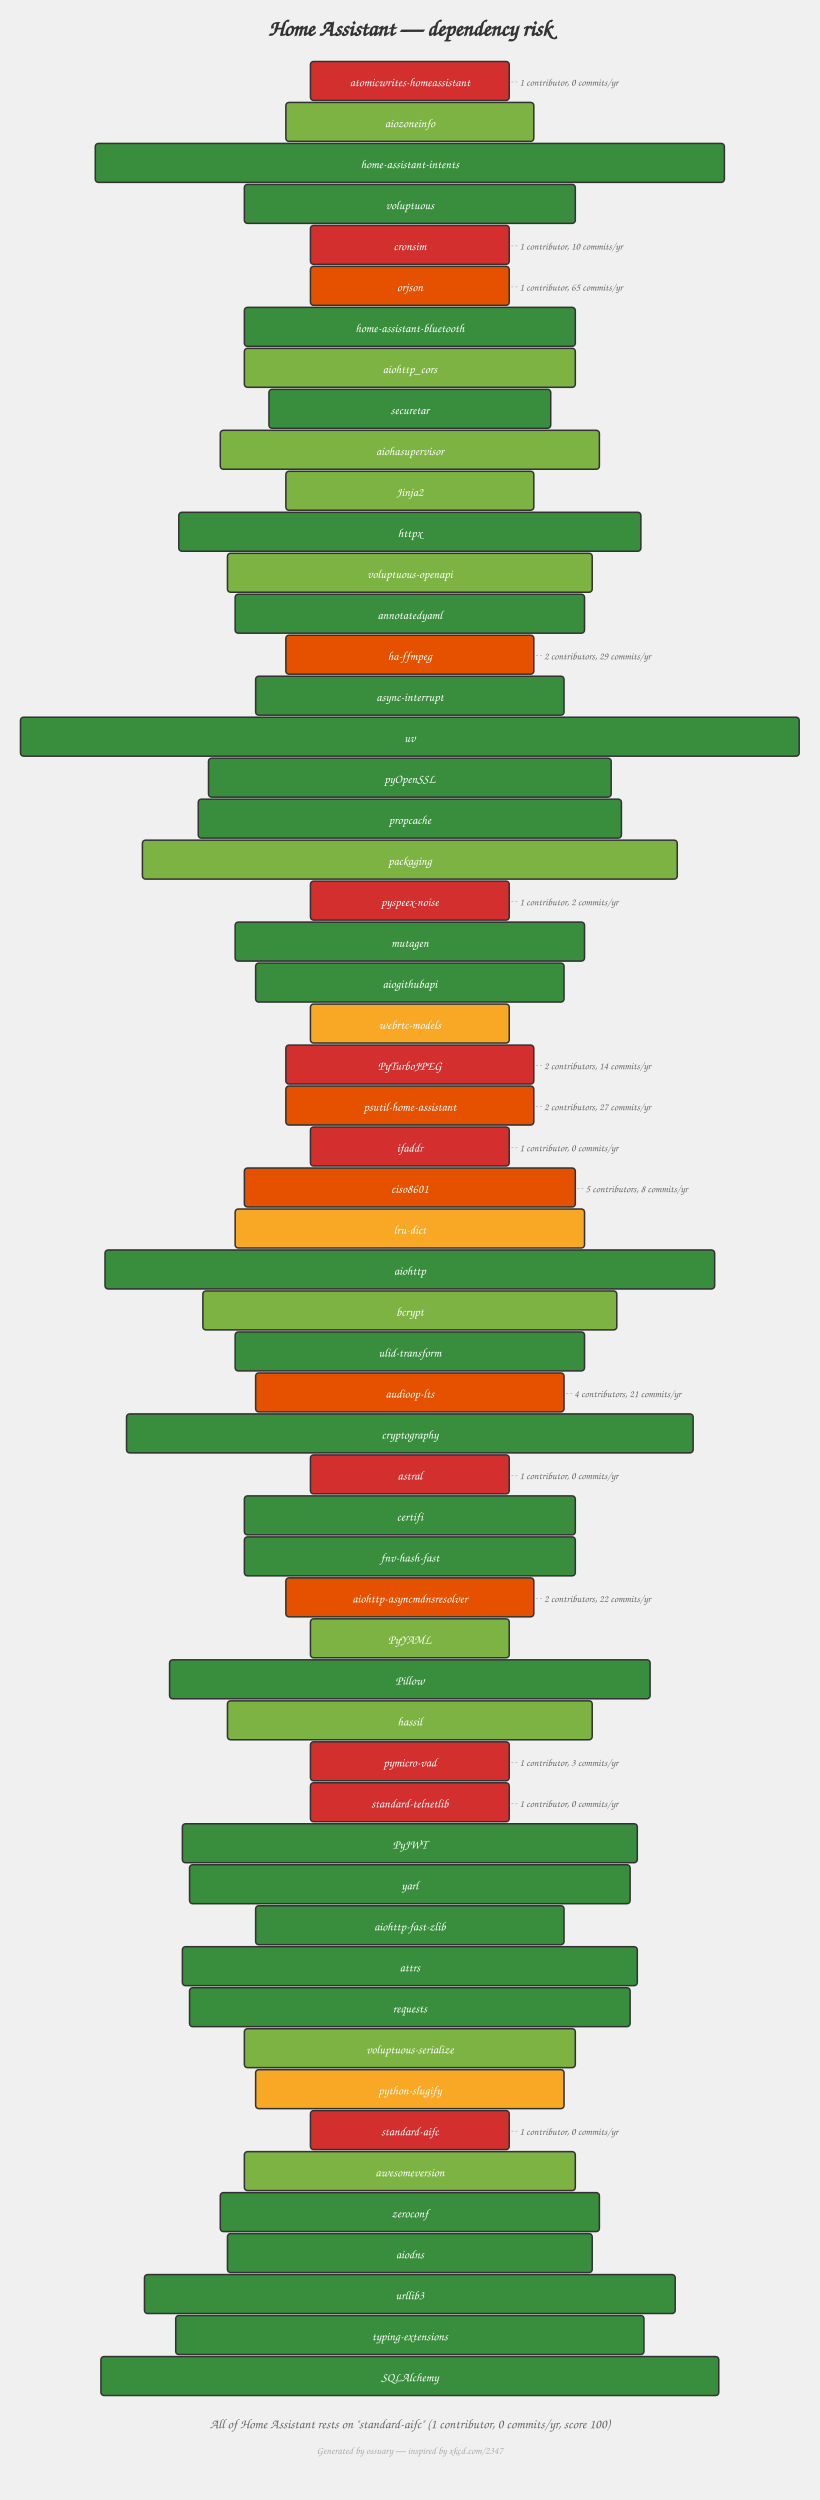
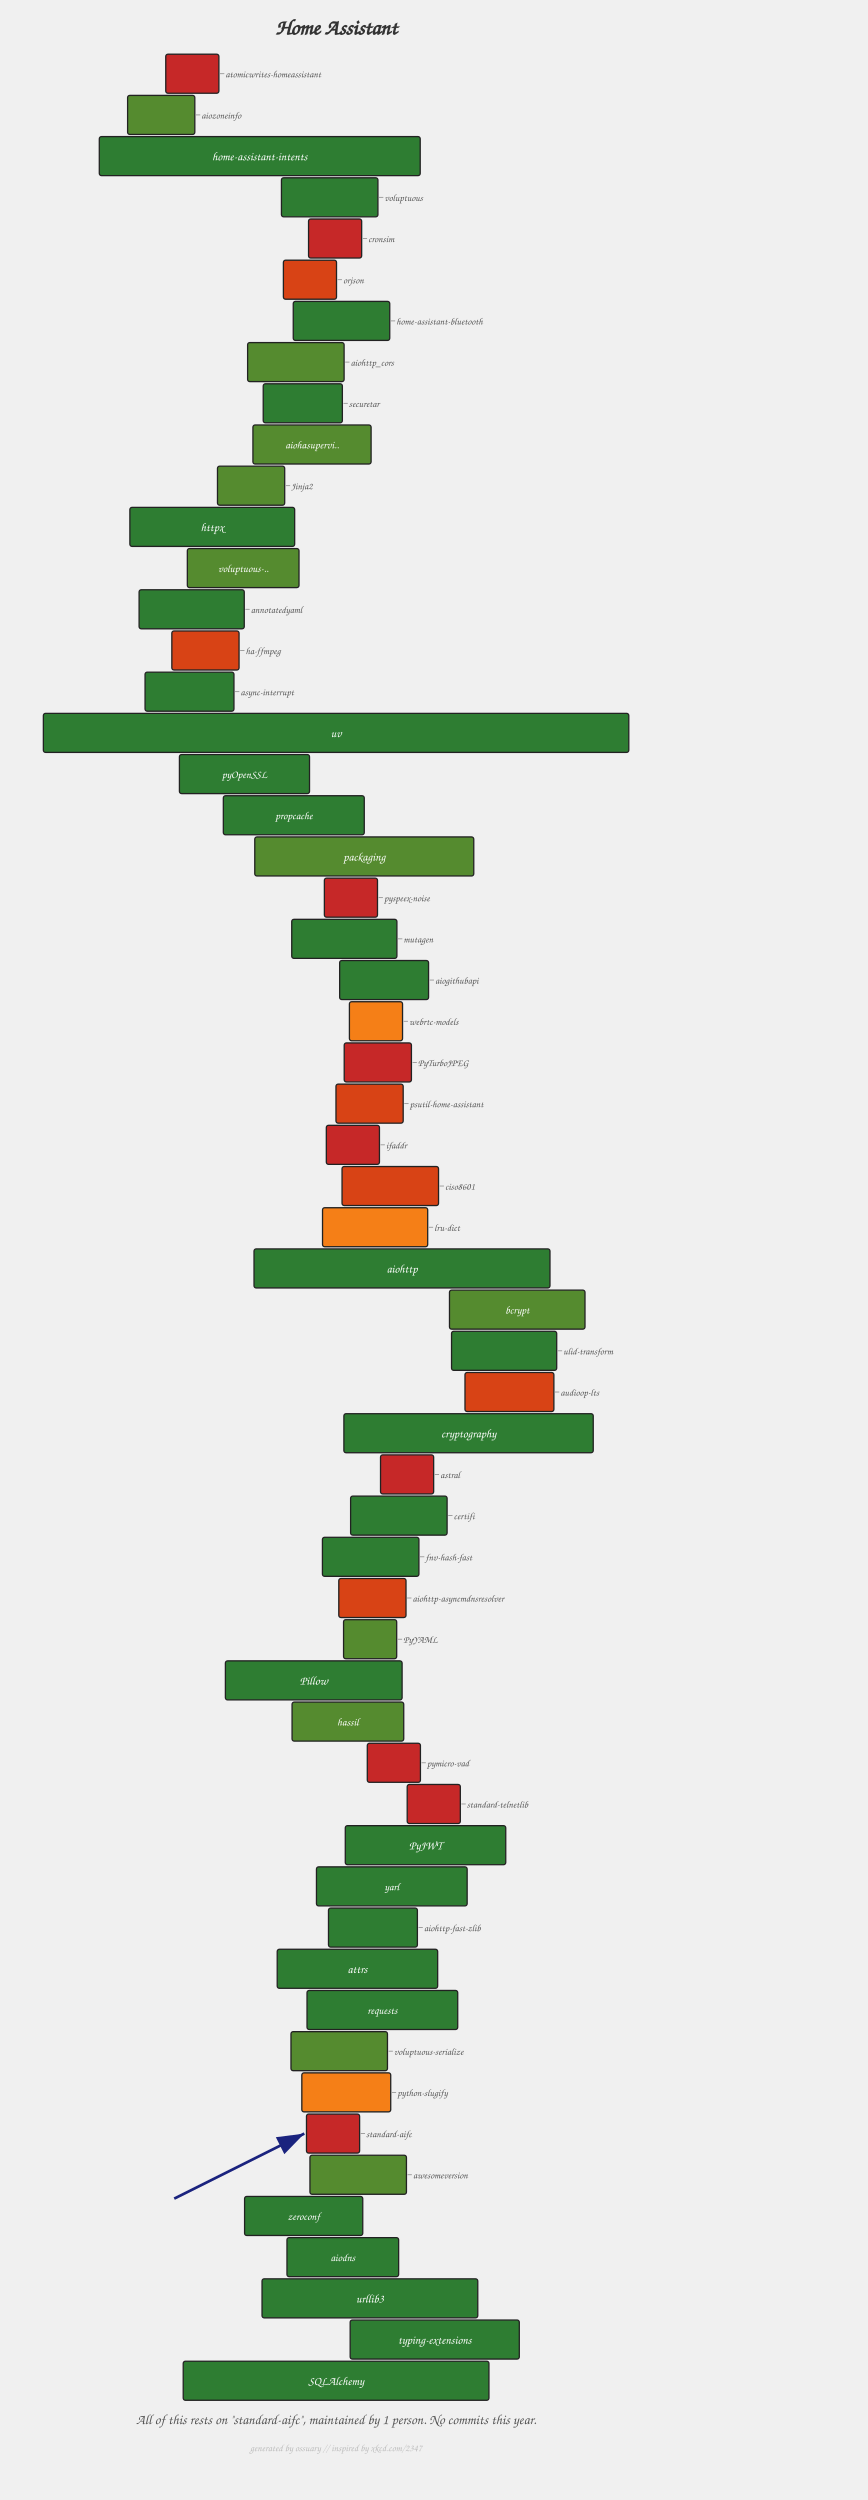
- <svg xmlns="http://www.w3.org/2000/svg" width="800" height="2440" style="background: #fafafa; font-family: 'Comic Sans MS', 'Chalkboard SE', cursive, sans-serif;">
-   <text x="400.0" y="35" text-anchor="middle" font-size="22" font-weight="bold" fill="#333">Home Assistant — dependency risk</text>
-   <rect x="98.5" y="2300" width="603" height="38" rx="3" ry="3" fill="#388e3c" stroke="#333" stroke-width="1.5" />
-   <text x="400.0" y="2321.0" text-anchor="middle" dominant-baseline="middle" font-size="12" fill="#ffffff">SQLAlchemy</text>
-   <rect x="171.5" y="2260" width="457" height="38" rx="3" ry="3" fill="#388e3c" stroke="#333" stroke-width="1.5" />
-   <text x="400.0" y="2281.0" text-anchor="middle" dominant-baseline="middle" font-size="12" fill="#ffffff">typing-extensions</text>
-   <rect x="141.0" y="2220" width="518" height="38" rx="3" ry="3" fill="#388e3c" stroke="#333" stroke-width="1.5" />
-   <text x="400.0" y="2241.0" text-anchor="middle" dominant-baseline="middle" font-size="12" fill="#ffffff">urllib3</text>
-   <rect x="222.0" y="2180" width="356" height="38" rx="3" ry="3" fill="#388e3c" stroke="#333" stroke-width="1.5" />
-   <text x="400.0" y="2201.0" text-anchor="middle" dominant-baseline="middle" font-size="12" fill="#ffffff">aiodns</text>
-   <rect x="215.0" y="2140" width="370" height="38" rx="3" ry="3" fill="#388e3c" stroke="#333" stroke-width="1.5" />
-   <text x="400.0" y="2161.0" text-anchor="middle" dominant-baseline="middle" font-size="12" fill="#ffffff">zeroconf</text>
-   <rect x="238.5" y="2100" width="323" height="38" rx="3" ry="3" fill="#7cb342" stroke="#333" stroke-width="1.5" />
-   <text x="400.0" y="2121.0" text-anchor="middle" dominant-baseline="middle" font-size="12" fill="#ffffff">awesomeversion</text>
-   <rect x="303.0" y="2060" width="194" height="38" rx="3" ry="3" fill="#d32f2f" stroke="#333" stroke-width="1.5" />
-   <text x="400.0" y="2081.0" text-anchor="middle" dominant-baseline="middle" font-size="12" fill="#ffffff">standard-aifc</text>
-   <line x1="499.0" y1="2080.0" x2="505.0" y2="2080.0" stroke="#999" stroke-width="0.5" stroke-dasharray="2,2" />
-   <text x="507.0" y="2081.0" dominant-baseline="middle" font-size="10" fill="#666" font-style="italic">1 contributor, 0 commits/yr</text>
-   <rect x="249.5" y="2020" width="301" height="38" rx="3" ry="3" fill="#f9a825" stroke="#333" stroke-width="1.5" />
-   <text x="400.0" y="2041.0" text-anchor="middle" dominant-baseline="middle" font-size="12" fill="#ffffff">python-slugify</text>
-   <rect x="238.5" y="1980" width="323" height="38" rx="3" ry="3" fill="#7cb342" stroke="#333" stroke-width="1.5" />
-   <text x="400.0" y="2001.0" text-anchor="middle" dominant-baseline="middle" font-size="12" fill="#ffffff">voluptuous-serialize</text>
-   <rect x="185.0" y="1940" width="430" height="38" rx="3" ry="3" fill="#388e3c" stroke="#333" stroke-width="1.5" />
-   <text x="400.0" y="1961.0" text-anchor="middle" dominant-baseline="middle" font-size="12" fill="#ffffff">requests</text>
-   <rect x="178.0" y="1900" width="444" height="38" rx="3" ry="3" fill="#388e3c" stroke="#333" stroke-width="1.5" />
-   <text x="400.0" y="1921.0" text-anchor="middle" dominant-baseline="middle" font-size="12" fill="#ffffff">attrs</text>
-   <rect x="249.5" y="1860" width="301" height="38" rx="3" ry="3" fill="#388e3c" stroke="#333" stroke-width="1.5" />
-   <text x="400.0" y="1881.0" text-anchor="middle" dominant-baseline="middle" font-size="12" fill="#ffffff">aiohttp-fast-zlib</text>
-   <rect x="185.0" y="1820" width="430" height="38" rx="3" ry="3" fill="#388e3c" stroke="#333" stroke-width="1.5" />
-   <text x="400.0" y="1841.0" text-anchor="middle" dominant-baseline="middle" font-size="12" fill="#ffffff">yarl</text>
-   <rect x="178.0" y="1780" width="444" height="38" rx="3" ry="3" fill="#388e3c" stroke="#333" stroke-width="1.5" />
-   <text x="400.0" y="1801.0" text-anchor="middle" dominant-baseline="middle" font-size="12" fill="#ffffff">PyJWT</text>
-   <rect x="303.0" y="1740" width="194" height="38" rx="3" ry="3" fill="#d32f2f" stroke="#333" stroke-width="1.5" />
-   <text x="400.0" y="1761.0" text-anchor="middle" dominant-baseline="middle" font-size="12" fill="#ffffff">standard-telnetlib</text>
-   <line x1="499.0" y1="1760.0" x2="505.0" y2="1760.0" stroke="#999" stroke-width="0.5" stroke-dasharray="2,2" />
-   <text x="507.0" y="1761.0" dominant-baseline="middle" font-size="10" fill="#666" font-style="italic">1 contributor, 0 commits/yr</text>
-   <rect x="303.0" y="1700" width="194" height="38" rx="3" ry="3" fill="#d32f2f" stroke="#333" stroke-width="1.5" />
-   <text x="400.0" y="1721.0" text-anchor="middle" dominant-baseline="middle" font-size="12" fill="#ffffff">pymicro-vad</text>
-   <line x1="499.0" y1="1720.0" x2="505.0" y2="1720.0" stroke="#999" stroke-width="0.5" stroke-dasharray="2,2" />
-   <text x="507.0" y="1721.0" dominant-baseline="middle" font-size="10" fill="#666" font-style="italic">1 contributor, 3 commits/yr</text>
-   <rect x="222.0" y="1660" width="356" height="38" rx="3" ry="3" fill="#7cb342" stroke="#333" stroke-width="1.5" />
-   <text x="400.0" y="1681.0" text-anchor="middle" dominant-baseline="middle" font-size="12" fill="#ffffff">hassil</text>
-   <rect x="165.5" y="1620" width="469" height="38" rx="3" ry="3" fill="#388e3c" stroke="#333" stroke-width="1.5" />
-   <text x="400.0" y="1641.0" text-anchor="middle" dominant-baseline="middle" font-size="12" fill="#ffffff">Pillow</text>
-   <rect x="303.0" y="1580" width="194" height="38" rx="3" ry="3" fill="#7cb342" stroke="#333" stroke-width="1.5" />
-   <text x="400.0" y="1601.0" text-anchor="middle" dominant-baseline="middle" font-size="12" fill="#ffffff">PyYAML</text>
-   <rect x="279.0" y="1540" width="242" height="38" rx="3" ry="3" fill="#e65100" stroke="#333" stroke-width="1.5" />
-   <text x="400.0" y="1561.0" text-anchor="middle" dominant-baseline="middle" font-size="12" fill="#ffffff">aiohttp-asyncmdnsresolver</text>
-   <line x1="523.0" y1="1560.0" x2="529.0" y2="1560.0" stroke="#999" stroke-width="0.5" stroke-dasharray="2,2" />
-   <text x="531.0" y="1561.0" dominant-baseline="middle" font-size="10" fill="#666" font-style="italic">2 contributors, 22 commits/yr</text>
-   <rect x="238.5" y="1500" width="323" height="38" rx="3" ry="3" fill="#388e3c" stroke="#333" stroke-width="1.5" />
-   <text x="400.0" y="1521.0" text-anchor="middle" dominant-baseline="middle" font-size="12" fill="#ffffff">fnv-hash-fast</text>
-   <rect x="238.5" y="1460" width="323" height="38" rx="3" ry="3" fill="#388e3c" stroke="#333" stroke-width="1.5" />
-   <text x="400.0" y="1481.0" text-anchor="middle" dominant-baseline="middle" font-size="12" fill="#ffffff">certifi</text>
-   <rect x="303.0" y="1420" width="194" height="38" rx="3" ry="3" fill="#d32f2f" stroke="#333" stroke-width="1.5" />
-   <text x="400.0" y="1441.0" text-anchor="middle" dominant-baseline="middle" font-size="12" fill="#ffffff">astral</text>
-   <line x1="499.0" y1="1440.0" x2="505.0" y2="1440.0" stroke="#999" stroke-width="0.5" stroke-dasharray="2,2" />
-   <text x="507.0" y="1441.0" dominant-baseline="middle" font-size="10" fill="#666" font-style="italic">1 contributor, 0 commits/yr</text>
-   <rect x="123.5" y="1380" width="553" height="38" rx="3" ry="3" fill="#388e3c" stroke="#333" stroke-width="1.5" />
-   <text x="400.0" y="1401.0" text-anchor="middle" dominant-baseline="middle" font-size="12" fill="#ffffff">cryptography</text>
-   <rect x="249.5" y="1340" width="301" height="38" rx="3" ry="3" fill="#e65100" stroke="#333" stroke-width="1.5" />
-   <text x="400.0" y="1361.0" text-anchor="middle" dominant-baseline="middle" font-size="12" fill="#ffffff">audioop-lts</text>
-   <line x1="552.5" y1="1360.0" x2="558.5" y2="1360.0" stroke="#999" stroke-width="0.5" stroke-dasharray="2,2" />
-   <text x="560.5" y="1361.0" dominant-baseline="middle" font-size="10" fill="#666" font-style="italic">4 contributors, 21 commits/yr</text>
-   <rect x="229.5" y="1300" width="341" height="38" rx="3" ry="3" fill="#388e3c" stroke="#333" stroke-width="1.5" />
-   <text x="400.0" y="1321.0" text-anchor="middle" dominant-baseline="middle" font-size="12" fill="#ffffff">ulid-transform</text>
-   <rect x="198.0" y="1260" width="404" height="38" rx="3" ry="3" fill="#7cb342" stroke="#333" stroke-width="1.5" />
-   <text x="400.0" y="1281.0" text-anchor="middle" dominant-baseline="middle" font-size="12" fill="#ffffff">bcrypt</text>
-   <rect x="102.5" y="1220" width="595" height="38" rx="3" ry="3" fill="#388e3c" stroke="#333" stroke-width="1.5" />
-   <text x="400.0" y="1241.0" text-anchor="middle" dominant-baseline="middle" font-size="12" fill="#ffffff">aiohttp</text>
-   <rect x="229.5" y="1180" width="341" height="38" rx="3" ry="3" fill="#f9a825" stroke="#333" stroke-width="1.5" />
-   <text x="400.0" y="1201.0" text-anchor="middle" dominant-baseline="middle" font-size="12" fill="#ffffff">lru-dict</text>
-   <rect x="238.5" y="1140" width="323" height="38" rx="3" ry="3" fill="#e65100" stroke="#333" stroke-width="1.5" />
-   <text x="400.0" y="1161.0" text-anchor="middle" dominant-baseline="middle" font-size="12" fill="#ffffff">ciso8601</text>
-   <line x1="563.5" y1="1160.0" x2="569.5" y2="1160.0" stroke="#999" stroke-width="0.5" stroke-dasharray="2,2" />
-   <text x="571.5" y="1161.0" dominant-baseline="middle" font-size="10" fill="#666" font-style="italic">5 contributors, 8 commits/yr</text>
-   <rect x="303.0" y="1100" width="194" height="38" rx="3" ry="3" fill="#d32f2f" stroke="#333" stroke-width="1.5" />
-   <text x="400.0" y="1121.0" text-anchor="middle" dominant-baseline="middle" font-size="12" fill="#ffffff">ifaddr</text>
-   <line x1="499.0" y1="1120.0" x2="505.0" y2="1120.0" stroke="#999" stroke-width="0.5" stroke-dasharray="2,2" />
-   <text x="507.0" y="1121.0" dominant-baseline="middle" font-size="10" fill="#666" font-style="italic">1 contributor, 0 commits/yr</text>
-   <rect x="279.0" y="1060" width="242" height="38" rx="3" ry="3" fill="#e65100" stroke="#333" stroke-width="1.5" />
-   <text x="400.0" y="1081.0" text-anchor="middle" dominant-baseline="middle" font-size="12" fill="#ffffff">psutil-home-assistant</text>
-   <line x1="523.0" y1="1080.0" x2="529.0" y2="1080.0" stroke="#999" stroke-width="0.5" stroke-dasharray="2,2" />
-   <text x="531.0" y="1081.0" dominant-baseline="middle" font-size="10" fill="#666" font-style="italic">2 contributors, 27 commits/yr</text>
-   <rect x="279.0" y="1020" width="242" height="38" rx="3" ry="3" fill="#d32f2f" stroke="#333" stroke-width="1.5" />
-   <text x="400.0" y="1041.0" text-anchor="middle" dominant-baseline="middle" font-size="12" fill="#ffffff">PyTurboJPEG</text>
-   <line x1="523.0" y1="1040.0" x2="529.0" y2="1040.0" stroke="#999" stroke-width="0.5" stroke-dasharray="2,2" />
-   <text x="531.0" y="1041.0" dominant-baseline="middle" font-size="10" fill="#666" font-style="italic">2 contributors, 14 commits/yr</text>
-   <rect x="303.0" y="980" width="194" height="38" rx="3" ry="3" fill="#f9a825" stroke="#333" stroke-width="1.5" />
-   <text x="400.0" y="1001.0" text-anchor="middle" dominant-baseline="middle" font-size="12" fill="#ffffff">webrtc-models</text>
-   <rect x="249.5" y="940" width="301" height="38" rx="3" ry="3" fill="#388e3c" stroke="#333" stroke-width="1.5" />
-   <text x="400.0" y="961.0" text-anchor="middle" dominant-baseline="middle" font-size="12" fill="#ffffff">aiogithubapi</text>
-   <rect x="229.5" y="900" width="341" height="38" rx="3" ry="3" fill="#388e3c" stroke="#333" stroke-width="1.5" />
-   <text x="400.0" y="921.0" text-anchor="middle" dominant-baseline="middle" font-size="12" fill="#ffffff">mutagen</text>
-   <rect x="303.0" y="860" width="194" height="38" rx="3" ry="3" fill="#d32f2f" stroke="#333" stroke-width="1.5" />
-   <text x="400.0" y="881.0" text-anchor="middle" dominant-baseline="middle" font-size="12" fill="#ffffff">pyspeex-noise</text>
-   <line x1="499.0" y1="880.0" x2="505.0" y2="880.0" stroke="#999" stroke-width="0.5" stroke-dasharray="2,2" />
-   <text x="507.0" y="881.0" dominant-baseline="middle" font-size="10" fill="#666" font-style="italic">1 contributor, 2 commits/yr</text>
-   <rect x="139.0" y="820" width="522" height="38" rx="3" ry="3" fill="#7cb342" stroke="#333" stroke-width="1.5" />
-   <text x="400.0" y="841.0" text-anchor="middle" dominant-baseline="middle" font-size="12" fill="#ffffff">packaging</text>
-   <rect x="193.5" y="780" width="413" height="38" rx="3" ry="3" fill="#388e3c" stroke="#333" stroke-width="1.5" />
-   <text x="400.0" y="801.0" text-anchor="middle" dominant-baseline="middle" font-size="12" fill="#ffffff">propcache</text>
-   <rect x="203.5" y="740" width="393" height="38" rx="3" ry="3" fill="#388e3c" stroke="#333" stroke-width="1.5" />
-   <text x="400.0" y="761.0" text-anchor="middle" dominant-baseline="middle" font-size="12" fill="#ffffff">pyOpenSSL</text>
-   <rect x="20.0" y="700" width="760" height="38" rx="3" ry="3" fill="#388e3c" stroke="#333" stroke-width="1.5" />
-   <text x="400.0" y="721.0" text-anchor="middle" dominant-baseline="middle" font-size="12" fill="#ffffff">uv</text>
-   <rect x="249.5" y="660" width="301" height="38" rx="3" ry="3" fill="#388e3c" stroke="#333" stroke-width="1.5" />
-   <text x="400.0" y="681.0" text-anchor="middle" dominant-baseline="middle" font-size="12" fill="#ffffff">async-interrupt</text>
-   <rect x="279.0" y="620" width="242" height="38" rx="3" ry="3" fill="#e65100" stroke="#333" stroke-width="1.5" />
-   <text x="400.0" y="641.0" text-anchor="middle" dominant-baseline="middle" font-size="12" fill="#ffffff">ha-ffmpeg</text>
-   <line x1="523.0" y1="640.0" x2="529.0" y2="640.0" stroke="#999" stroke-width="0.5" stroke-dasharray="2,2" />
-   <text x="531.0" y="641.0" dominant-baseline="middle" font-size="10" fill="#666" font-style="italic">2 contributors, 29 commits/yr</text>
-   <rect x="229.5" y="580" width="341" height="38" rx="3" ry="3" fill="#388e3c" stroke="#333" stroke-width="1.5" />
-   <text x="400.0" y="601.0" text-anchor="middle" dominant-baseline="middle" font-size="12" fill="#ffffff">annotatedyaml</text>
-   <rect x="222.0" y="540" width="356" height="38" rx="3" ry="3" fill="#7cb342" stroke="#333" stroke-width="1.5" />
-   <text x="400.0" y="561.0" text-anchor="middle" dominant-baseline="middle" font-size="12" fill="#ffffff">voluptuous-openapi</text>
-   <rect x="174.5" y="500" width="451" height="38" rx="3" ry="3" fill="#388e3c" stroke="#333" stroke-width="1.5" />
-   <text x="400.0" y="521.0" text-anchor="middle" dominant-baseline="middle" font-size="12" fill="#ffffff">httpx</text>
-   <rect x="279.0" y="460" width="242" height="38" rx="3" ry="3" fill="#7cb342" stroke="#333" stroke-width="1.5" />
-   <text x="400.0" y="481.0" text-anchor="middle" dominant-baseline="middle" font-size="12" fill="#ffffff">Jinja2</text>
-   <rect x="215.0" y="420" width="370" height="38" rx="3" ry="3" fill="#7cb342" stroke="#333" stroke-width="1.5" />
-   <text x="400.0" y="441.0" text-anchor="middle" dominant-baseline="middle" font-size="12" fill="#ffffff">aiohasupervisor</text>
-   <rect x="262.5" y="380" width="275" height="38" rx="3" ry="3" fill="#388e3c" stroke="#333" stroke-width="1.5" />
-   <text x="400.0" y="401.0" text-anchor="middle" dominant-baseline="middle" font-size="12" fill="#ffffff">securetar</text>
-   <rect x="238.5" y="340" width="323" height="38" rx="3" ry="3" fill="#7cb342" stroke="#333" stroke-width="1.5" />
-   <text x="400.0" y="361.0" text-anchor="middle" dominant-baseline="middle" font-size="12" fill="#ffffff">aiohttp_cors</text>
-   <rect x="238.5" y="300" width="323" height="38" rx="3" ry="3" fill="#388e3c" stroke="#333" stroke-width="1.5" />
-   <text x="400.0" y="321.0" text-anchor="middle" dominant-baseline="middle" font-size="12" fill="#ffffff">home-assistant-bluetooth</text>
-   <rect x="303.0" y="260" width="194" height="38" rx="3" ry="3" fill="#e65100" stroke="#333" stroke-width="1.5" />
-   <text x="400.0" y="281.0" text-anchor="middle" dominant-baseline="middle" font-size="12" fill="#ffffff">orjson</text>
-   <line x1="499.0" y1="280.0" x2="505.0" y2="280.0" stroke="#999" stroke-width="0.5" stroke-dasharray="2,2" />
-   <text x="507.0" y="281.0" dominant-baseline="middle" font-size="10" fill="#666" font-style="italic">1 contributor, 65 commits/yr</text>
-   <rect x="303.0" y="220" width="194" height="38" rx="3" ry="3" fill="#d32f2f" stroke="#333" stroke-width="1.5" />
-   <text x="400.0" y="241.0" text-anchor="middle" dominant-baseline="middle" font-size="12" fill="#ffffff">cronsim</text>
-   <line x1="499.0" y1="240.0" x2="505.0" y2="240.0" stroke="#999" stroke-width="0.5" stroke-dasharray="2,2" />
-   <text x="507.0" y="241.0" dominant-baseline="middle" font-size="10" fill="#666" font-style="italic">1 contributor, 10 commits/yr</text>
-   <rect x="238.5" y="180" width="323" height="38" rx="3" ry="3" fill="#388e3c" stroke="#333" stroke-width="1.5" />
-   <text x="400.0" y="201.0" text-anchor="middle" dominant-baseline="middle" font-size="12" fill="#ffffff">voluptuous</text>
-   <rect x="93.0" y="140" width="614" height="38" rx="3" ry="3" fill="#388e3c" stroke="#333" stroke-width="1.5" />
-   <text x="400.0" y="161.0" text-anchor="middle" dominant-baseline="middle" font-size="12" fill="#ffffff">home-assistant-intents</text>
-   <rect x="279.0" y="100" width="242" height="38" rx="3" ry="3" fill="#7cb342" stroke="#333" stroke-width="1.5" />
-   <text x="400.0" y="121.0" text-anchor="middle" dominant-baseline="middle" font-size="12" fill="#ffffff">aiozoneinfo</text>
-   <rect x="303.0" y="60" width="194" height="38" rx="3" ry="3" fill="#d32f2f" stroke="#333" stroke-width="1.5" />
-   <text x="400.0" y="81.0" text-anchor="middle" dominant-baseline="middle" font-size="12" fill="#ffffff">atomicwrites-homeassistant</text>
-   <line x1="499.0" y1="80.0" x2="505.0" y2="80.0" stroke="#999" stroke-width="0.5" stroke-dasharray="2,2" />
-   <text x="507.0" y="81.0" dominant-baseline="middle" font-size="10" fill="#666" font-style="italic">1 contributor, 0 commits/yr</text>
-   <text x="400.0" y="2370" text-anchor="middle" font-size="13" fill="#666" font-style="italic">All of Home Assistant rests on "standard-aifc" (1 contributor, 0 commits/yr, score 100)</text>
-   <text x="400.0" y="2395" text-anchor="middle" font-size="10" fill="#aaa">Generated by ossuary — inspired by xkcd.com/2347</text>
+ <svg xmlns="http://www.w3.org/2000/svg" width="800" height="2306" style="background: #fafafa; font-family: 'Comic Sans MS', 'Chalkboard SE', cursive, sans-serif;">
+   <defs>
+     <marker id="arr" markerWidth="10" markerHeight="7" refX="10" refY="3.5" orient="auto" markerUnits="strokeWidth">
+       <polygon points="0 0, 10 3.5, 0 7" fill="#1a237e" />
+     </marker>
+   </defs>
+   <text x="310.0" y="32" text-anchor="middle" font-size="20" font-weight="bold" fill="#333">Home Assistant</text>
+   <rect x="169.0" y="2178.0" width="282" height="36" rx="2" ry="2" fill="#2e7d32" stroke="#222" stroke-width="1.2" />
+   <text x="310.0" y="2197.0" text-anchor="middle" dominant-baseline="middle" font-size="11" fill="#fff">SQLAlchemy</text>
+   <rect x="323.0" y="2140.0" width="156" height="36" rx="2" ry="2" fill="#2e7d32" stroke="#222" stroke-width="1.2" />
+   <text x="401.0" y="2159.0" text-anchor="middle" dominant-baseline="middle" font-size="11" fill="#fff">typing-extensions</text>
+   <rect x="241.7" y="2102.0" width="199" height="36" rx="2" ry="2" fill="#2e7d32" stroke="#222" stroke-width="1.2" />
+   <text x="341.2" y="2121.0" text-anchor="middle" dominant-baseline="middle" font-size="11" fill="#fff">urllib3</text>
+   <rect x="264.7" y="2064.0" width="103" height="36" rx="2" ry="2" fill="#2e7d32" stroke="#222" stroke-width="1.2" />
+   <text x="316.2" y="2083.0" text-anchor="middle" dominant-baseline="middle" font-size="10" fill="#fff">aiodns</text>
+   <rect x="225.6" y="2026.0" width="109" height="36" rx="2" ry="2" fill="#2e7d32" stroke="#222" stroke-width="1.2" />
+   <text x="280.1" y="2045.0" text-anchor="middle" dominant-baseline="middle" font-size="10" fill="#fff">zeroconf</text>
+   <rect x="285.9" y="1988.0" width="89" height="36" rx="2" ry="2" fill="#558b2f" stroke="#222" stroke-width="1.2" />
+   <line x1="375.9" y1="2006.0" x2="379.9" y2="2006.0" stroke="#888" stroke-width="0.7" />
+   <text x="380.9" y="2007.0" dominant-baseline="middle" font-size="9" fill="#555">awesomeversion</text>
+   <rect x="282.7" y="1950.0" width="49" height="36" rx="2" ry="2" fill="#c62828" stroke="#222" stroke-width="1.2" />
+   <line x1="332.7" y1="1968.0" x2="336.7" y2="1968.0" stroke="#888" stroke-width="0.7" />
+   <text x="337.7" y="1969.0" dominant-baseline="middle" font-size="9" fill="#555">standard-aifc</text>
+   <rect x="278.4" y="1912.0" width="82" height="36" rx="2" ry="2" fill="#f57f17" stroke="#222" stroke-width="1.2" />
+   <line x1="361.4" y1="1930.0" x2="365.4" y2="1930.0" stroke="#888" stroke-width="0.7" />
+   <text x="366.4" y="1931.0" dominant-baseline="middle" font-size="9" fill="#555">python-slugify</text>
+   <rect x="268.4" y="1874.0" width="89" height="36" rx="2" ry="2" fill="#558b2f" stroke="#222" stroke-width="1.2" />
+   <line x1="358.4" y1="1892.0" x2="362.4" y2="1892.0" stroke="#888" stroke-width="0.7" />
+   <text x="363.4" y="1893.0" dominant-baseline="middle" font-size="9" fill="#555">voluptuous-serialize</text>
+   <rect x="283.2" y="1836.0" width="139" height="36" rx="2" ry="2" fill="#2e7d32" stroke="#222" stroke-width="1.2" />
+   <text x="352.7" y="1855.0" text-anchor="middle" dominant-baseline="middle" font-size="10" fill="#fff">requests</text>
+   <rect x="255.7" y="1798.0" width="148" height="36" rx="2" ry="2" fill="#2e7d32" stroke="#222" stroke-width="1.2" />
+   <text x="329.7" y="1817.0" text-anchor="middle" dominant-baseline="middle" font-size="11" fill="#fff">attrs</text>
+   <rect x="303.0" y="1760.0" width="82" height="36" rx="2" ry="2" fill="#2e7d32" stroke="#222" stroke-width="1.2" />
+   <line x1="386.0" y1="1778.0" x2="390.0" y2="1778.0" stroke="#888" stroke-width="0.7" />
+   <text x="391.0" y="1779.0" dominant-baseline="middle" font-size="9" fill="#555">aiohttp-fast-zlib</text>
+   <rect x="291.9" y="1722.0" width="139" height="36" rx="2" ry="2" fill="#2e7d32" stroke="#222" stroke-width="1.2" />
+   <text x="361.4" y="1741.0" text-anchor="middle" dominant-baseline="middle" font-size="10" fill="#fff">yarl</text>
+   <rect x="318.5" y="1684.0" width="148" height="36" rx="2" ry="2" fill="#2e7d32" stroke="#222" stroke-width="1.2" />
+   <text x="392.5" y="1703.0" text-anchor="middle" dominant-baseline="middle" font-size="11" fill="#fff">PyJWT</text>
+   <rect x="375.6" y="1646.0" width="49" height="36" rx="2" ry="2" fill="#c62828" stroke="#222" stroke-width="1.2" />
+   <line x1="425.6" y1="1664.0" x2="429.6" y2="1664.0" stroke="#888" stroke-width="0.7" />
+   <text x="430.6" y="1665.0" dominant-baseline="middle" font-size="9" fill="#555">standard-telnetlib</text>
+   <rect x="338.8" y="1608.0" width="49" height="36" rx="2" ry="2" fill="#c62828" stroke="#222" stroke-width="1.2" />
+   <line x1="388.8" y1="1626.0" x2="392.8" y2="1626.0" stroke="#888" stroke-width="0.7" />
+   <text x="393.8" y="1627.0" dominant-baseline="middle" font-size="9" fill="#555">pymicro-vad</text>
+   <rect x="269.4" y="1570.0" width="103" height="36" rx="2" ry="2" fill="#558b2f" stroke="#222" stroke-width="1.2" />
+   <text x="320.9" y="1589.0" text-anchor="middle" dominant-baseline="middle" font-size="10" fill="#fff">hassil</text>
+   <rect x="207.9" y="1532.0" width="163" height="36" rx="2" ry="2" fill="#2e7d32" stroke="#222" stroke-width="1.2" />
+   <text x="289.4" y="1551.0" text-anchor="middle" dominant-baseline="middle" font-size="11" fill="#fff">Pillow</text>
+   <rect x="316.9" y="1494.0" width="49" height="36" rx="2" ry="2" fill="#558b2f" stroke="#222" stroke-width="1.2" />
+   <line x1="366.9" y1="1512.0" x2="370.9" y2="1512.0" stroke="#888" stroke-width="0.7" />
+   <text x="371.9" y="1513.0" dominant-baseline="middle" font-size="9" fill="#555">PyYAML</text>
+   <rect x="312.5" y="1456.0" width="62" height="36" rx="2" ry="2" fill="#d84315" stroke="#222" stroke-width="1.2" />
+   <line x1="375.5" y1="1474.0" x2="379.5" y2="1474.0" stroke="#888" stroke-width="0.7" />
+   <text x="380.5" y="1475.0" dominant-baseline="middle" font-size="9" fill="#555">aiohttp-asyncmdnsresolver</text>
+   <rect x="297.4" y="1418.0" width="89" height="36" rx="2" ry="2" fill="#2e7d32" stroke="#222" stroke-width="1.2" />
+   <line x1="387.4" y1="1436.0" x2="391.4" y2="1436.0" stroke="#888" stroke-width="0.7" />
+   <text x="392.4" y="1437.0" dominant-baseline="middle" font-size="9" fill="#555">fnv-hash-fast</text>
+   <rect x="323.4" y="1380.0" width="89" height="36" rx="2" ry="2" fill="#2e7d32" stroke="#222" stroke-width="1.2" />
+   <line x1="413.4" y1="1398.0" x2="417.4" y2="1398.0" stroke="#888" stroke-width="0.7" />
+   <text x="418.4" y="1399.0" dominant-baseline="middle" font-size="9" fill="#555">certifi</text>
+   <rect x="351.0" y="1342.0" width="49" height="36" rx="2" ry="2" fill="#c62828" stroke="#222" stroke-width="1.2" />
+   <line x1="401.0" y1="1360.0" x2="405.0" y2="1360.0" stroke="#888" stroke-width="0.7" />
+   <text x="406.0" y="1361.0" dominant-baseline="middle" font-size="9" fill="#555">astral</text>
+   <rect x="317.2" y="1304.0" width="230" height="36" rx="2" ry="2" fill="#2e7d32" stroke="#222" stroke-width="1.2" />
+   <text x="432.2" y="1323.0" text-anchor="middle" dominant-baseline="middle" font-size="11" fill="#fff">cryptography</text>
+   <rect x="428.9" y="1266.0" width="82" height="36" rx="2" ry="2" fill="#d84315" stroke="#222" stroke-width="1.2" />
+   <line x1="511.9" y1="1284.0" x2="515.9" y2="1284.0" stroke="#888" stroke-width="0.7" />
+   <text x="516.9" y="1285.0" dominant-baseline="middle" font-size="9" fill="#555">audioop-lts</text>
+   <rect x="416.5" y="1228.0" width="97" height="36" rx="2" ry="2" fill="#2e7d32" stroke="#222" stroke-width="1.2" />
+   <line x1="514.5" y1="1246.0" x2="518.5" y2="1246.0" stroke="#888" stroke-width="0.7" />
+   <text x="519.5" y="1247.0" dominant-baseline="middle" font-size="9" fill="#555">ulid-transform</text>
+   <rect x="414.6" y="1190.0" width="125" height="36" rx="2" ry="2" fill="#558b2f" stroke="#222" stroke-width="1.2" />
+   <text x="477.1" y="1209.0" text-anchor="middle" dominant-baseline="middle" font-size="10" fill="#fff">bcrypt</text>
+   <rect x="234.3" y="1152.0" width="273" height="36" rx="2" ry="2" fill="#2e7d32" stroke="#222" stroke-width="1.2" />
+   <text x="370.8" y="1171.0" text-anchor="middle" dominant-baseline="middle" font-size="11" fill="#fff">aiohttp</text>
+   <rect x="297.5" y="1114.0" width="97" height="36" rx="2" ry="2" fill="#f57f17" stroke="#222" stroke-width="1.2" />
+   <line x1="395.5" y1="1132.0" x2="399.5" y2="1132.0" stroke="#888" stroke-width="0.7" />
+   <text x="400.5" y="1133.0" dominant-baseline="middle" font-size="9" fill="#555">lru-dict</text>
+   <rect x="315.5" y="1076.0" width="89" height="36" rx="2" ry="2" fill="#d84315" stroke="#222" stroke-width="1.2" />
+   <line x1="405.5" y1="1094.0" x2="409.5" y2="1094.0" stroke="#888" stroke-width="0.7" />
+   <text x="410.5" y="1095.0" dominant-baseline="middle" font-size="9" fill="#555">ciso8601</text>
+   <rect x="301.0" y="1038.0" width="49" height="36" rx="2" ry="2" fill="#c62828" stroke="#222" stroke-width="1.2" />
+   <line x1="351.0" y1="1056.0" x2="355.0" y2="1056.0" stroke="#888" stroke-width="0.7" />
+   <text x="356.0" y="1057.0" dominant-baseline="middle" font-size="9" fill="#555">ifaddr</text>
+   <rect x="309.9" y="1000.0" width="62" height="36" rx="2" ry="2" fill="#d84315" stroke="#222" stroke-width="1.2" />
+   <line x1="372.9" y1="1018.0" x2="376.9" y2="1018.0" stroke="#888" stroke-width="0.7" />
+   <text x="377.9" y="1019.0" dominant-baseline="middle" font-size="9" fill="#555">psutil-home-assistant</text>
+   <rect x="317.5" y="962.0" width="62" height="36" rx="2" ry="2" fill="#c62828" stroke="#222" stroke-width="1.2" />
+   <line x1="380.5" y1="980.0" x2="384.5" y2="980.0" stroke="#888" stroke-width="0.7" />
+   <text x="385.5" y="981.0" dominant-baseline="middle" font-size="9" fill="#555">PyTurboJPEG</text>
+   <rect x="322.3" y="924.0" width="49" height="36" rx="2" ry="2" fill="#f57f17" stroke="#222" stroke-width="1.2" />
+   <line x1="372.3" y1="942.0" x2="376.3" y2="942.0" stroke="#888" stroke-width="0.7" />
+   <text x="377.3" y="943.0" dominant-baseline="middle" font-size="9" fill="#555">webrtc-models</text>
+   <rect x="313.3" y="886.0" width="82" height="36" rx="2" ry="2" fill="#2e7d32" stroke="#222" stroke-width="1.2" />
+   <line x1="396.3" y1="904.0" x2="400.3" y2="904.0" stroke="#888" stroke-width="0.7" />
+   <text x="401.3" y="905.0" dominant-baseline="middle" font-size="9" fill="#555">aiogithubapi</text>
+   <rect x="269.1" y="848.0" width="97" height="36" rx="2" ry="2" fill="#2e7d32" stroke="#222" stroke-width="1.2" />
+   <line x1="367.1" y1="866.0" x2="371.1" y2="866.0" stroke="#888" stroke-width="0.7" />
+   <text x="372.1" y="867.0" dominant-baseline="middle" font-size="9" fill="#555">mutagen</text>
+   <rect x="299.2" y="810.0" width="49" height="36" rx="2" ry="2" fill="#c62828" stroke="#222" stroke-width="1.2" />
+   <line x1="349.2" y1="828.0" x2="353.2" y2="828.0" stroke="#888" stroke-width="0.7" />
+   <text x="354.2" y="829.0" dominant-baseline="middle" font-size="9" fill="#555">pyspeex-noise</text>
+   <rect x="235.0" y="772.0" width="202" height="36" rx="2" ry="2" fill="#558b2f" stroke="#222" stroke-width="1.2" />
+   <text x="336.0" y="791.0" text-anchor="middle" dominant-baseline="middle" font-size="11" fill="#fff">packaging</text>
+   <rect x="206.0" y="734.0" width="130" height="36" rx="2" ry="2" fill="#2e7d32" stroke="#222" stroke-width="1.2" />
+   <text x="271.0" y="753.0" text-anchor="middle" dominant-baseline="middle" font-size="10" fill="#fff">propcache</text>
+   <rect x="165.5" y="696.0" width="120" height="36" rx="2" ry="2" fill="#2e7d32" stroke="#222" stroke-width="1.2" />
+   <text x="225.5" y="715.0" text-anchor="middle" dominant-baseline="middle" font-size="10" fill="#fff">pyOpenSSL</text>
+   <rect x="40.0" y="658.0" width="540" height="36" rx="2" ry="2" fill="#2e7d32" stroke="#222" stroke-width="1.2" />
+   <text x="310.0" y="677.0" text-anchor="middle" dominant-baseline="middle" font-size="11" fill="#fff">uv</text>
+   <rect x="133.8" y="620.0" width="82" height="36" rx="2" ry="2" fill="#2e7d32" stroke="#222" stroke-width="1.2" />
+   <line x1="216.8" y1="638.0" x2="220.8" y2="638.0" stroke="#888" stroke-width="0.7" />
+   <text x="221.8" y="639.0" dominant-baseline="middle" font-size="9" fill="#555">async-interrupt</text>
+   <rect x="158.5" y="582.0" width="62" height="36" rx="2" ry="2" fill="#d84315" stroke="#222" stroke-width="1.2" />
+   <line x1="221.5" y1="600.0" x2="225.5" y2="600.0" stroke="#888" stroke-width="0.7" />
+   <text x="226.5" y="601.0" dominant-baseline="middle" font-size="9" fill="#555">ha-ffmpeg</text>
+   <rect x="128.3" y="544.0" width="97" height="36" rx="2" ry="2" fill="#2e7d32" stroke="#222" stroke-width="1.2" />
+   <line x1="226.3" y1="562.0" x2="230.3" y2="562.0" stroke="#888" stroke-width="0.7" />
+   <text x="231.3" y="563.0" dominant-baseline="middle" font-size="9" fill="#555">annotatedyaml</text>
+   <rect x="172.8" y="506.0" width="103" height="36" rx="2" ry="2" fill="#558b2f" stroke="#222" stroke-width="1.2" />
+   <text x="224.3" y="525.0" text-anchor="middle" dominant-baseline="middle" font-size="10" fill="#fff">voluptuous-..</text>
+   <rect x="119.8" y="468.0" width="152" height="36" rx="2" ry="2" fill="#2e7d32" stroke="#222" stroke-width="1.2" />
+   <text x="195.8" y="487.0" text-anchor="middle" dominant-baseline="middle" font-size="11" fill="#fff">httpx</text>
+   <rect x="200.6" y="430.0" width="62" height="36" rx="2" ry="2" fill="#558b2f" stroke="#222" stroke-width="1.2" />
+   <line x1="263.6" y1="448.0" x2="267.6" y2="448.0" stroke="#888" stroke-width="0.7" />
+   <text x="268.6" y="449.0" dominant-baseline="middle" font-size="9" fill="#555">Jinja2</text>
+   <rect x="233.3" y="392.0" width="109" height="36" rx="2" ry="2" fill="#558b2f" stroke="#222" stroke-width="1.2" />
+   <text x="287.8" y="411.0" text-anchor="middle" dominant-baseline="middle" font-size="10" fill="#fff">aiohasupervi..</text>
+   <rect x="242.8" y="354.0" width="73" height="36" rx="2" ry="2" fill="#2e7d32" stroke="#222" stroke-width="1.2" />
+   <line x1="316.8" y1="372.0" x2="320.8" y2="372.0" stroke="#888" stroke-width="0.7" />
+   <text x="321.8" y="373.0" dominant-baseline="middle" font-size="9" fill="#555">securetar</text>
+   <rect x="228.4" y="316.0" width="89" height="36" rx="2" ry="2" fill="#558b2f" stroke="#222" stroke-width="1.2" />
+   <line x1="318.4" y1="334.0" x2="322.4" y2="334.0" stroke="#888" stroke-width="0.7" />
+   <text x="323.4" y="335.0" dominant-baseline="middle" font-size="9" fill="#555">aiohttp_cors</text>
+   <rect x="270.5" y="278.0" width="89" height="36" rx="2" ry="2" fill="#2e7d32" stroke="#222" stroke-width="1.2" />
+   <line x1="360.5" y1="296.0" x2="364.5" y2="296.0" stroke="#888" stroke-width="0.7" />
+   <text x="365.5" y="297.0" dominant-baseline="middle" font-size="9" fill="#555">home-assistant-bluetooth</text>
+   <rect x="261.4" y="240.0" width="49" height="36" rx="2" ry="2" fill="#d84315" stroke="#222" stroke-width="1.2" />
+   <line x1="311.4" y1="258.0" x2="315.4" y2="258.0" stroke="#888" stroke-width="0.7" />
+   <text x="316.4" y="259.0" dominant-baseline="middle" font-size="9" fill="#555">orjson</text>
+   <rect x="284.6" y="202.0" width="49" height="36" rx="2" ry="2" fill="#c62828" stroke="#222" stroke-width="1.2" />
+   <line x1="334.6" y1="220.0" x2="338.6" y2="220.0" stroke="#888" stroke-width="0.7" />
+   <text x="339.6" y="221.0" dominant-baseline="middle" font-size="9" fill="#555">cronsim</text>
+   <rect x="259.6" y="164.0" width="89" height="36" rx="2" ry="2" fill="#2e7d32" stroke="#222" stroke-width="1.2" />
+   <line x1="349.6" y1="182.0" x2="353.6" y2="182.0" stroke="#888" stroke-width="0.7" />
+   <text x="354.6" y="183.0" dominant-baseline="middle" font-size="9" fill="#555">voluptuous</text>
+   <rect x="91.6" y="126.0" width="296" height="36" rx="2" ry="2" fill="#2e7d32" stroke="#222" stroke-width="1.2" />
+   <text x="239.6" y="145.0" text-anchor="middle" dominant-baseline="middle" font-size="11" fill="#fff">home-assistant-intents</text>
+   <rect x="117.7" y="88.0" width="62" height="36" rx="2" ry="2" fill="#558b2f" stroke="#222" stroke-width="1.2" />
+   <line x1="180.7" y1="106.0" x2="184.7" y2="106.0" stroke="#888" stroke-width="0.7" />
+   <text x="185.7" y="107.0" dominant-baseline="middle" font-size="9" fill="#555">aiozoneinfo</text>
+   <rect x="152.9" y="50.0" width="49" height="36" rx="2" ry="2" fill="#c62828" stroke="#222" stroke-width="1.2" />
+   <line x1="202.9" y1="68.0" x2="206.9" y2="68.0" stroke="#888" stroke-width="0.7" />
+   <text x="207.9" y="69.0" dominant-baseline="middle" font-size="9" fill="#555">atomicwrites-homeassistant</text>
+   <line x1="160.7" y1="2028.0" x2="280.7" y2="1968.0" stroke="#1a237e" stroke-width="2.5" marker-end="url(#arr)" />
+   <text x="310.0" y="2236" text-anchor="middle" font-size="13" fill="#555" font-style="italic">All of this rests on "standard-aifc", maintained by 1 person. No commits this year.</text>
+   <text x="310.0" y="2261" text-anchor="middle" font-size="9" fill="#bbb">generated by ossuary // inspired by xkcd.com/2347</text>
</svg>
